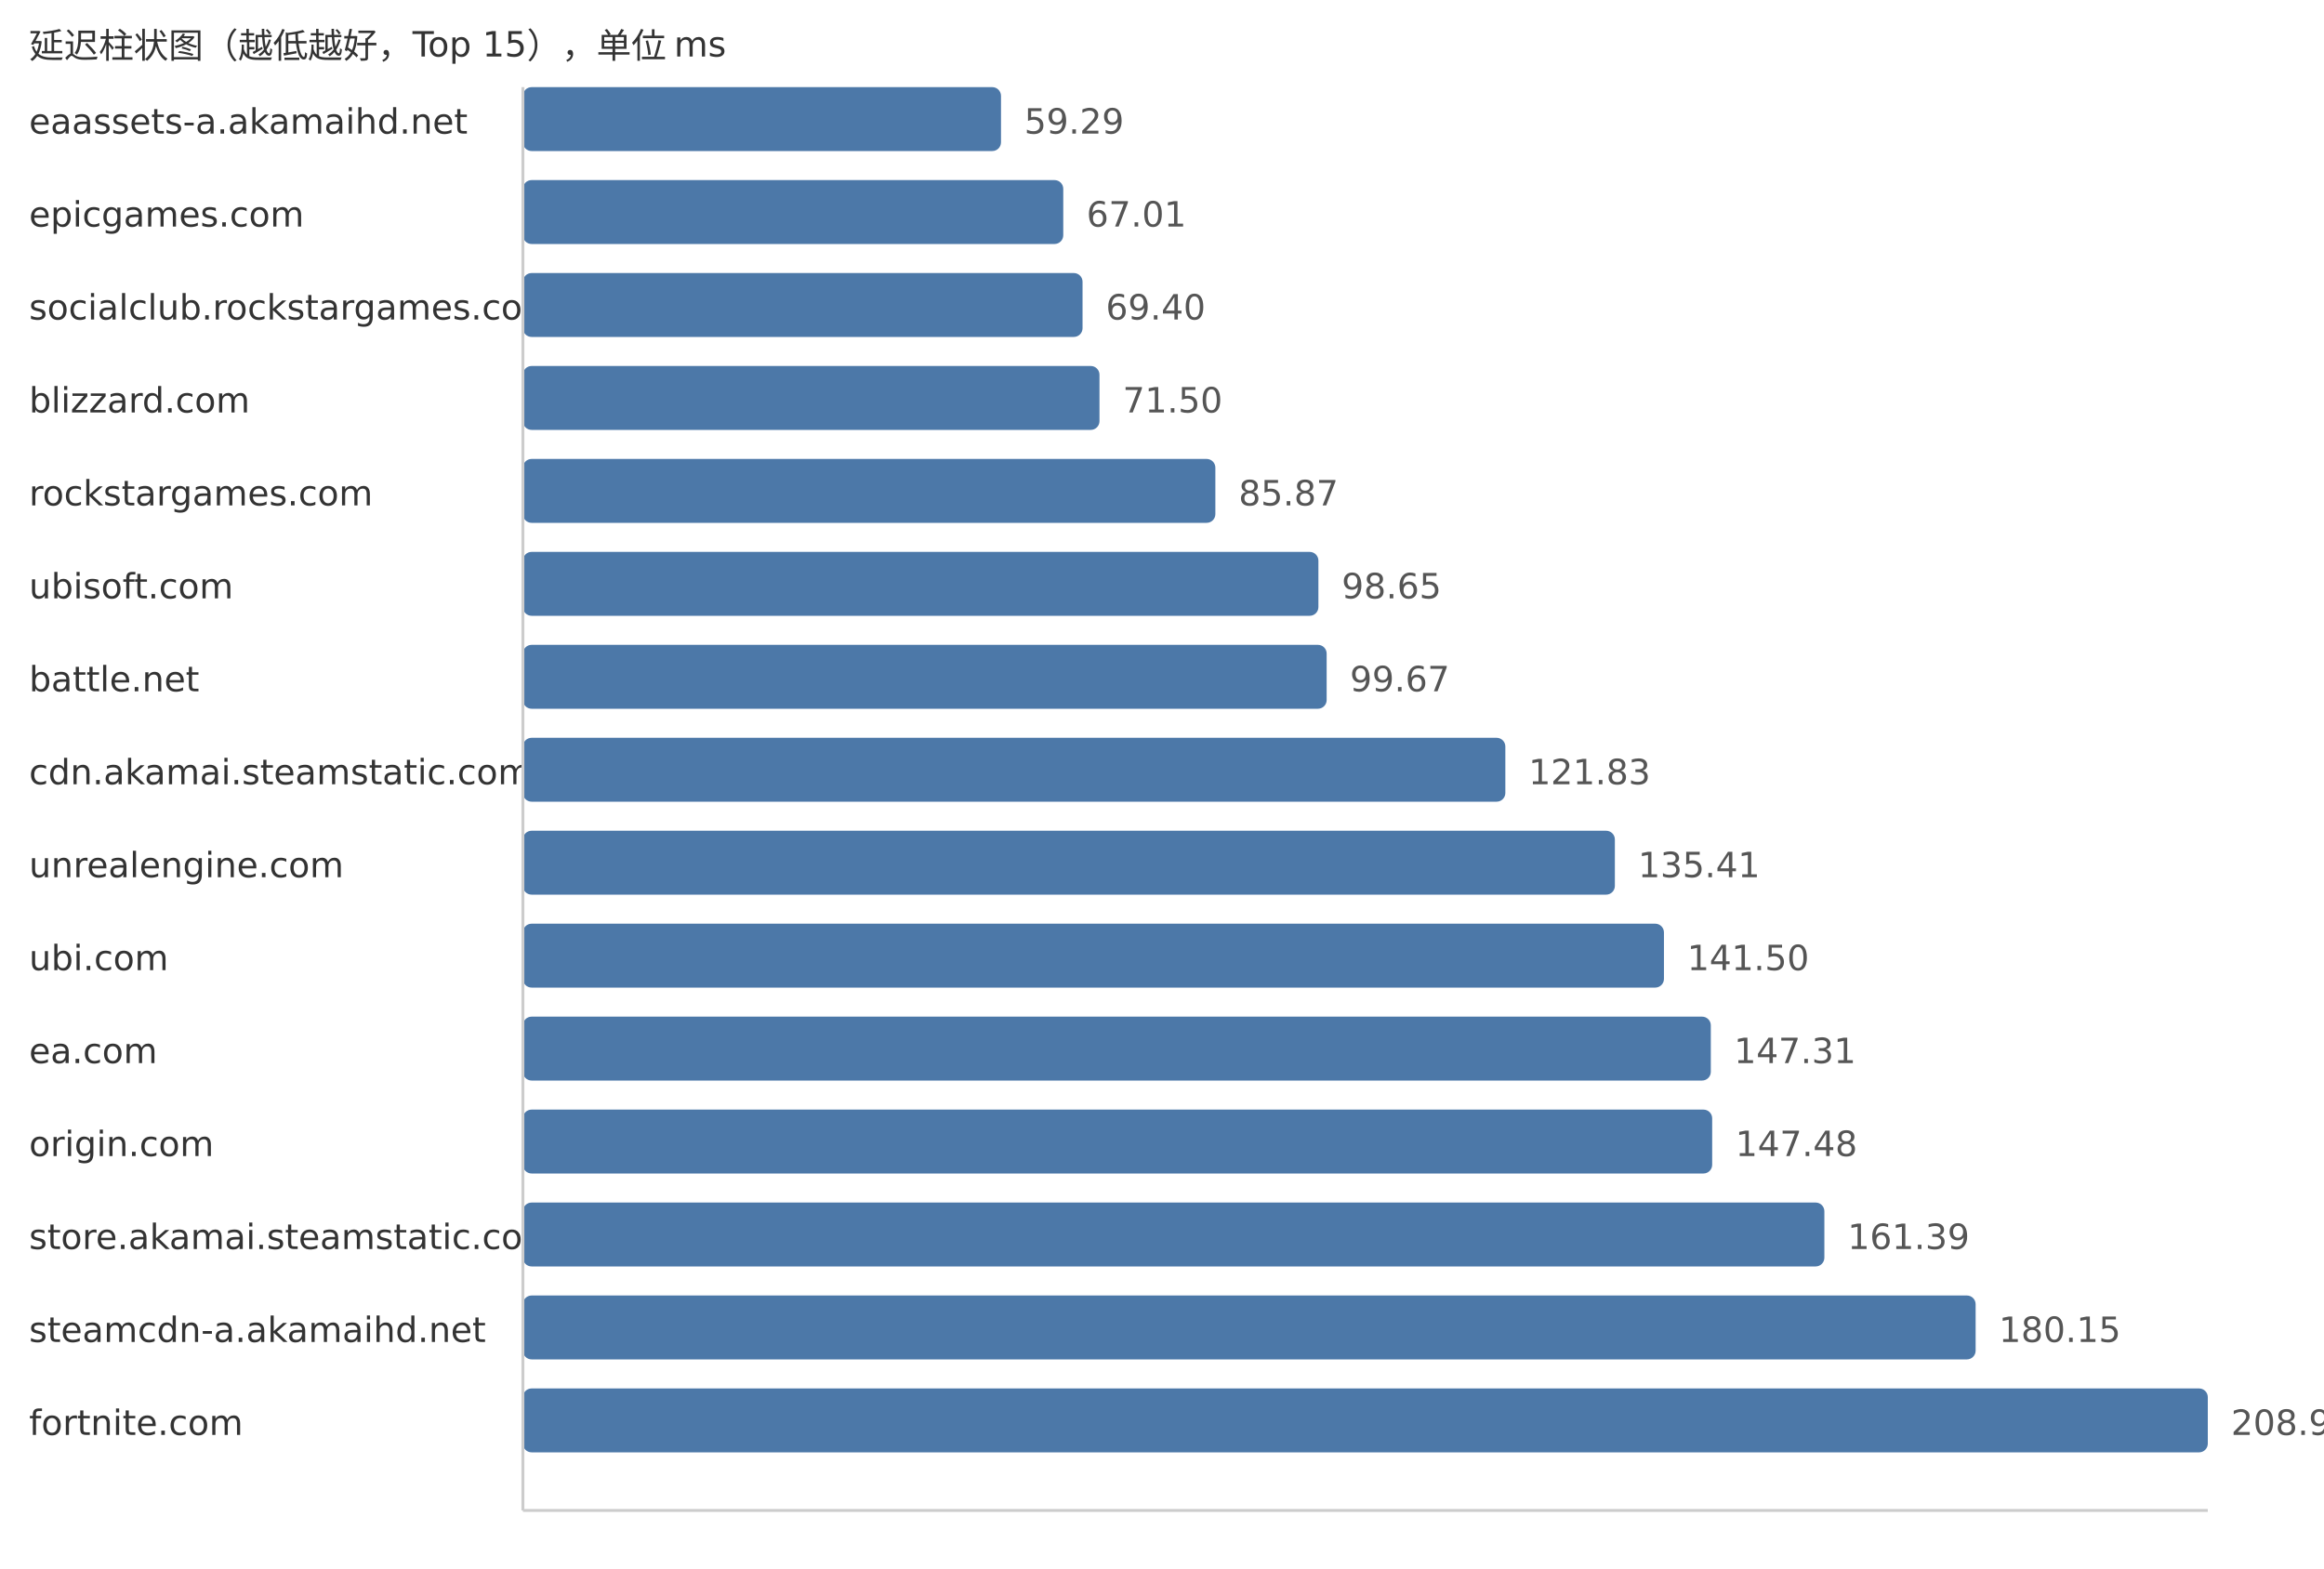
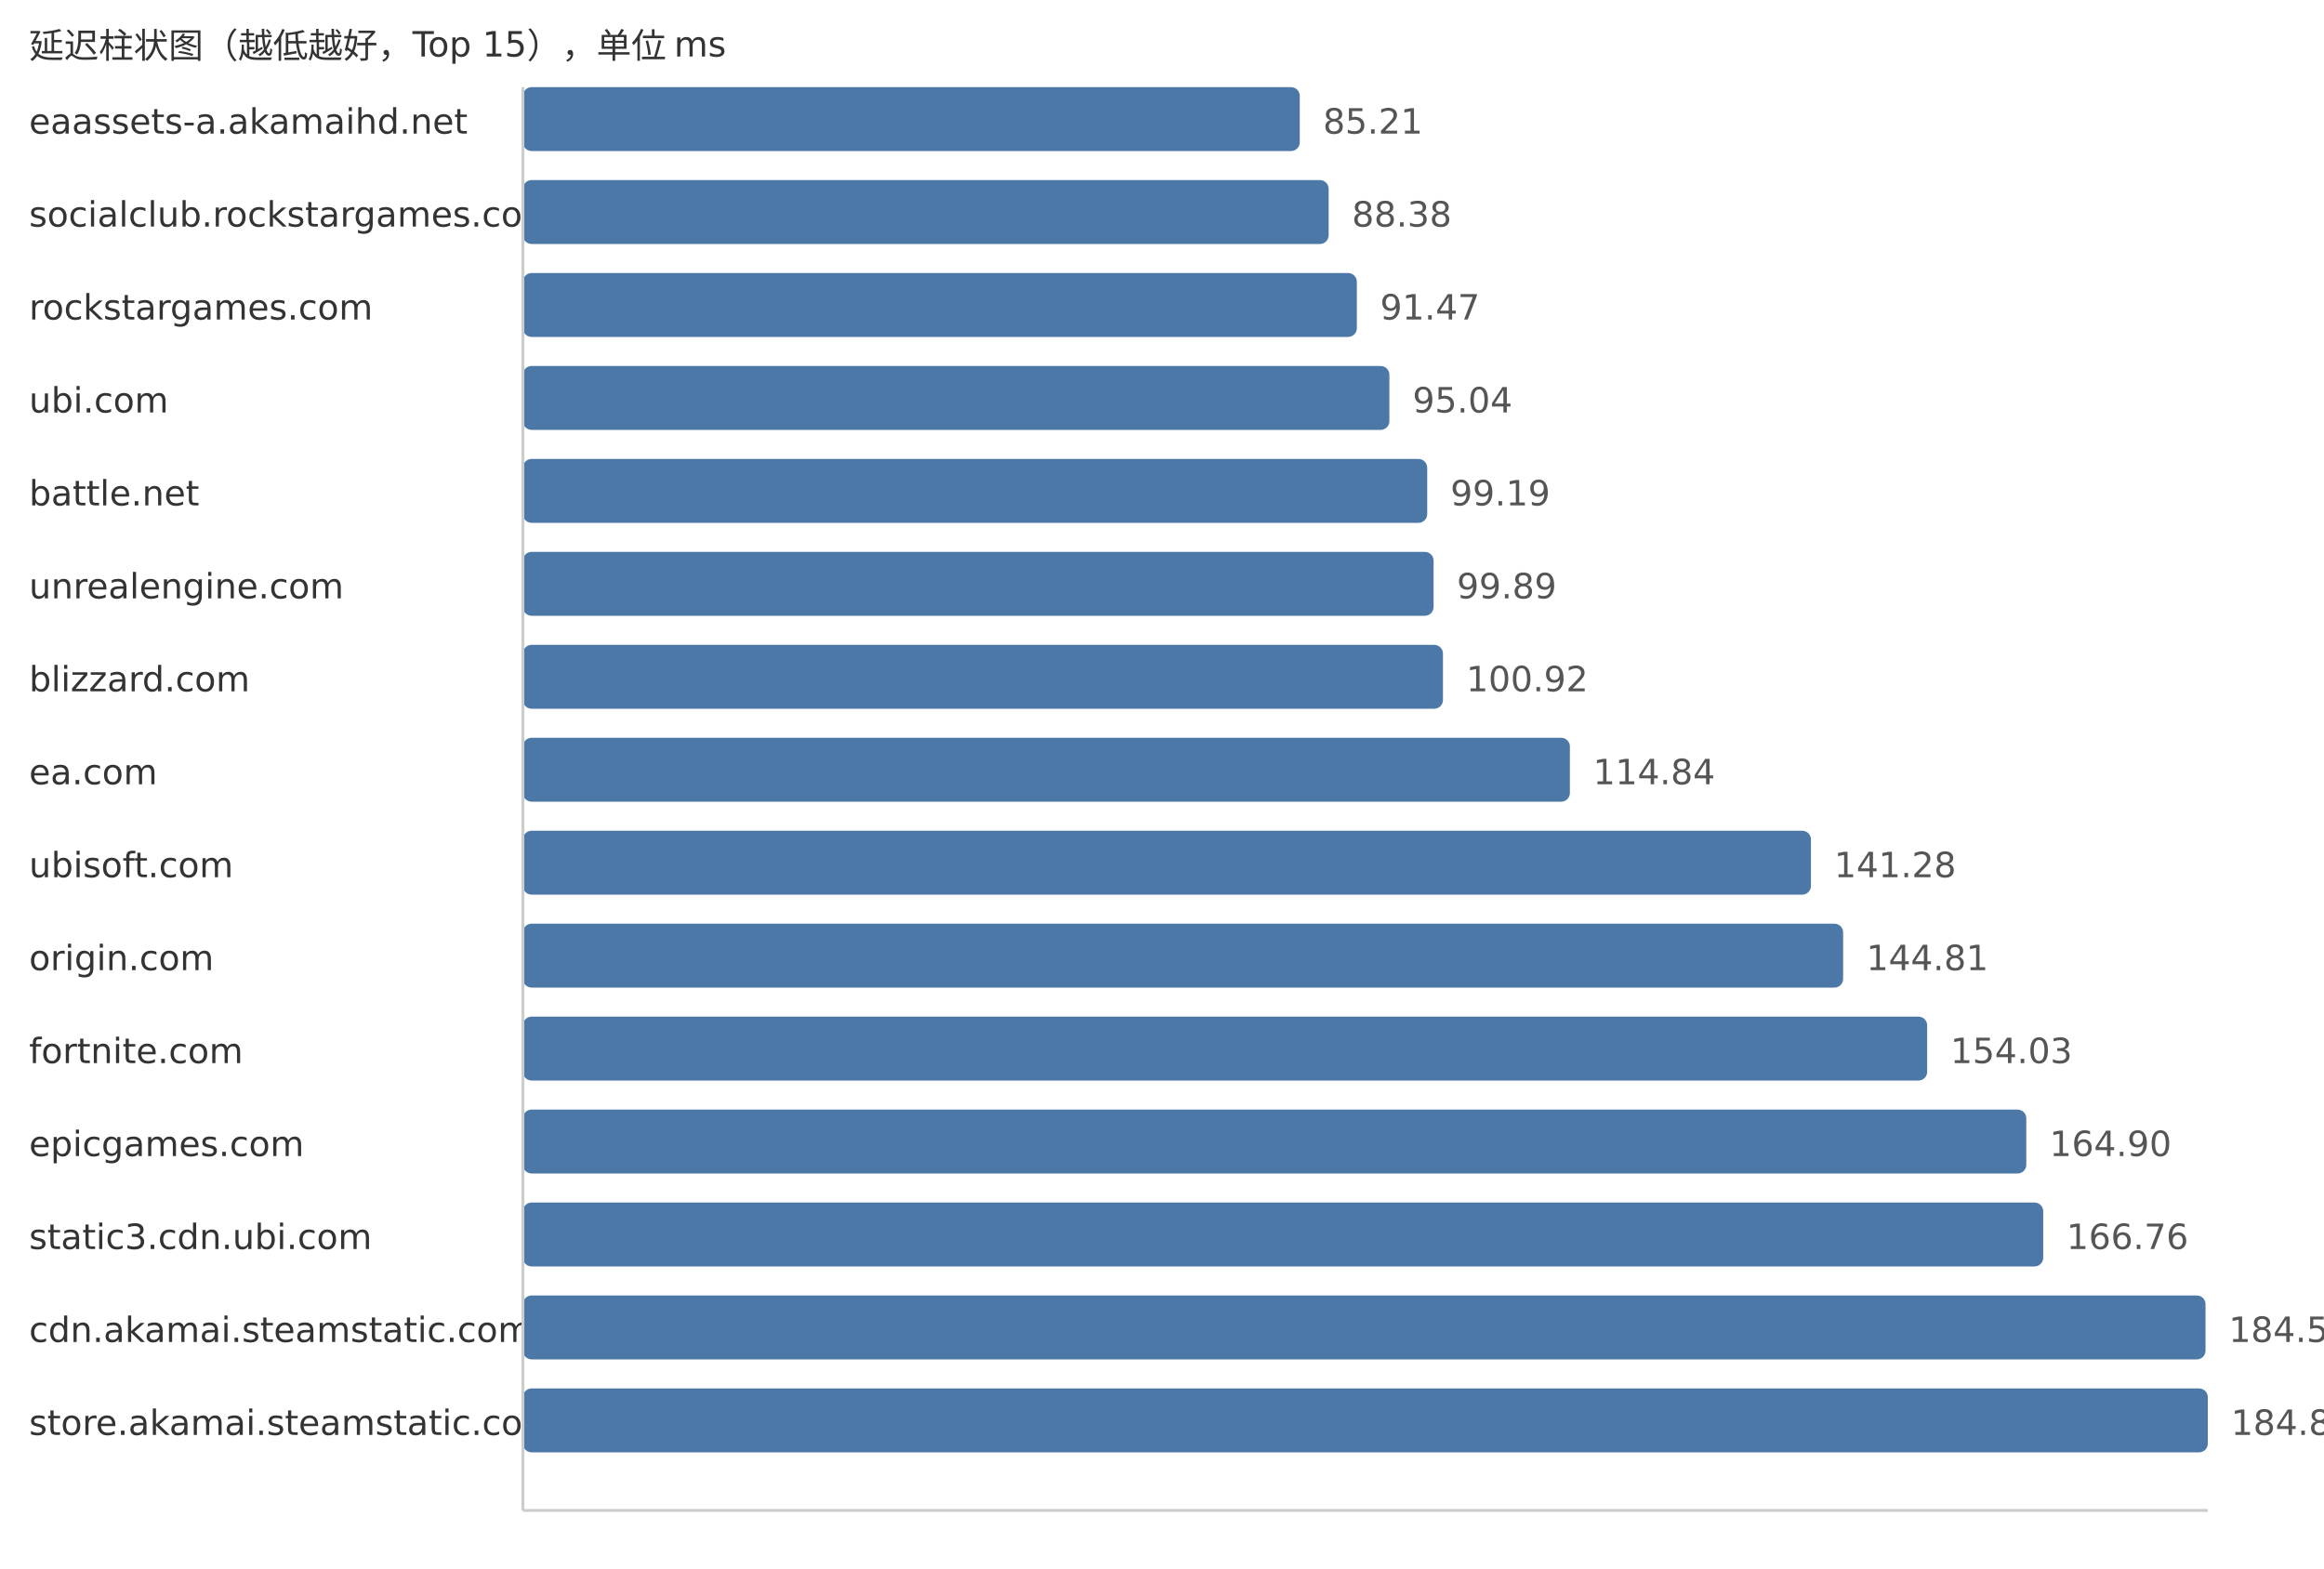
<svg xmlns="http://www.w3.org/2000/svg" width="800" height="540">
  <style> .label{font-family:DejaVu Sans,Verdana,Geneva,sans-serif;font-size:12px;fill:#333} .value{font-family:DejaVu Sans,Verdana,Geneva,sans-serif;font-size:12px;fill:#555} </style>
  <text x="10" y="20" class="label">延迟柱状图（越低越好，Top 15），单位 ms</text>
  <text x="10" y="46" class="label">eaassets-a.akamaihd.net</text>
-   <rect x="180" y="30" width="164.58" height="22" fill="#4c78a8" rx="3" />
-   <text x="352.58" y="46" class="value">59.29</text>
-   <text x="10" y="78" class="label">epicgames.com</text>
-   <rect x="180" y="62" width="186.01" height="22" fill="#4c78a8" rx="3" />
-   <text x="374.01" y="78" class="value">67.01</text>
-   <text x="10" y="110" class="label">socialclub.rockstargames.com</text>
-   <rect x="180" y="94" width="192.65" height="22" fill="#4c78a8" rx="3" />
-   <text x="380.65" y="110" class="value">69.40</text>
-   <text x="10" y="142" class="label">blizzard.com</text>
-   <rect x="180" y="126" width="198.48" height="22" fill="#4c78a8" rx="3" />
-   <text x="386.48" y="142" class="value">71.50</text>
-   <text x="10" y="174" class="label">rockstargames.com</text>
-   <rect x="180" y="158" width="238.37" height="22" fill="#4c78a8" rx="3" />
-   <text x="426.37" y="174" class="value">85.87</text>
-   <text x="10" y="206" class="label">ubisoft.com</text>
-   <rect x="180" y="190" width="273.84" height="22" fill="#4c78a8" rx="3" />
-   <text x="461.84" y="206" class="value">98.65</text>
-   <text x="10" y="238" class="label">battle.net</text>
-   <rect x="180" y="222" width="276.68" height="22" fill="#4c78a8" rx="3" />
-   <text x="464.68" y="238" class="value">99.67</text>
-   <text x="10" y="270" class="label">cdn.akamai.steamstatic.com</text>
-   <rect x="180" y="254" width="338.19" height="22" fill="#4c78a8" rx="3" />
-   <text x="526.19" y="270" class="value">121.83</text>
-   <text x="10" y="302" class="label">unrealengine.com</text>
-   <rect x="180" y="286" width="375.89" height="22" fill="#4c78a8" rx="3" />
-   <text x="563.89" y="302" class="value">135.41</text>
-   <text x="10" y="334" class="label">ubi.com</text>
-   <rect x="180" y="318" width="392.79" height="22" fill="#4c78a8" rx="3" />
-   <text x="580.79" y="334" class="value">141.50</text>
-   <text x="10" y="366" class="label">ea.com</text>
-   <rect x="180" y="350" width="408.92" height="22" fill="#4c78a8" rx="3" />
-   <text x="596.92" y="366" class="value">147.31</text>
-   <text x="10" y="398" class="label">origin.com</text>
-   <rect x="180" y="382" width="409.39" height="22" fill="#4c78a8" rx="3" />
-   <text x="597.39" y="398" class="value">147.48</text>
-   <text x="10" y="430" class="label">store.akamai.steamstatic.com</text>
-   <rect x="180" y="414" width="448.01" height="22" fill="#4c78a8" rx="3" />
-   <text x="636.01" y="430" class="value">161.39</text>
-   <text x="10" y="462" class="label">steamcdn-a.akamaihd.net</text>
-   <rect x="180" y="446" width="500.08" height="22" fill="#4c78a8" rx="3" />
-   <text x="688.08" y="462" class="value">180.15</text>
-   <text x="10" y="494" class="label">fortnite.com</text>
+   <rect x="180" y="30" width="267.42" height="22" fill="#4c78a8" rx="3" />
+   <text x="455.42" y="46" class="value">85.21</text>
+   <text x="10" y="78" class="label">socialclub.rockstargames.com</text>
+   <rect x="180" y="62" width="277.37" height="22" fill="#4c78a8" rx="3" />
+   <text x="465.37" y="78" class="value">88.38</text>
+   <text x="10" y="110" class="label">rockstargames.com</text>
+   <rect x="180" y="94" width="287.07" height="22" fill="#4c78a8" rx="3" />
+   <text x="475.07" y="110" class="value">91.47</text>
+   <text x="10" y="142" class="label">ubi.com</text>
+   <rect x="180" y="126" width="298.27" height="22" fill="#4c78a8" rx="3" />
+   <text x="486.27" y="142" class="value">95.04</text>
+   <text x="10" y="174" class="label">battle.net</text>
+   <rect x="180" y="158" width="311.29" height="22" fill="#4c78a8" rx="3" />
+   <text x="499.29" y="174" class="value">99.19</text>
+   <text x="10" y="206" class="label">unrealengine.com</text>
+   <rect x="180" y="190" width="313.49" height="22" fill="#4c78a8" rx="3" />
+   <text x="501.49" y="206" class="value">99.89</text>
+   <text x="10" y="238" class="label">blizzard.com</text>
+   <rect x="180" y="222" width="316.72" height="22" fill="#4c78a8" rx="3" />
+   <text x="504.72" y="238" class="value">100.92</text>
+   <text x="10" y="270" class="label">ea.com</text>
+   <rect x="180" y="254" width="360.41" height="22" fill="#4c78a8" rx="3" />
+   <text x="548.41" y="270" class="value">114.84</text>
+   <text x="10" y="302" class="label">ubisoft.com</text>
+   <rect x="180" y="286" width="443.39" height="22" fill="#4c78a8" rx="3" />
+   <text x="631.39" y="302" class="value">141.28</text>
+   <text x="10" y="334" class="label">origin.com</text>
+   <rect x="180" y="318" width="454.47" height="22" fill="#4c78a8" rx="3" />
+   <text x="642.47" y="334" class="value">144.81</text>
+   <text x="10" y="366" class="label">fortnite.com</text>
+   <rect x="180" y="350" width="483.4" height="22" fill="#4c78a8" rx="3" />
+   <text x="671.4" y="366" class="value">154.03</text>
+   <text x="10" y="398" class="label">epicgames.com</text>
+   <rect x="180" y="382" width="517.52" height="22" fill="#4c78a8" rx="3" />
+   <text x="705.52" y="398" class="value">164.90</text>
+   <text x="10" y="430" class="label">static3.cdn.ubi.com</text>
+   <rect x="180" y="414" width="523.35" height="22" fill="#4c78a8" rx="3" />
+   <text x="711.35" y="430" class="value">166.76</text>
+   <text x="10" y="462" class="label">cdn.akamai.steamstatic.com</text>
+   <rect x="180" y="446" width="579.22" height="22" fill="#4c78a8" rx="3" />
+   <text x="767.22" y="462" class="value">184.56</text>
+   <text x="10" y="494" class="label">store.akamai.steamstatic.com</text>
  <rect x="180" y="478" width="580.0" height="22" fill="#4c78a8" rx="3" />
-   <text x="768.0" y="494" class="value">208.94</text>
+   <text x="768.0" y="494" class="value">184.81</text>
  <line x1="180" y1="30" x2="180" y2="520" stroke="#ccc" />
  <line x1="180" y1="520" x2="760" y2="520" stroke="#ccc" />
</svg>
